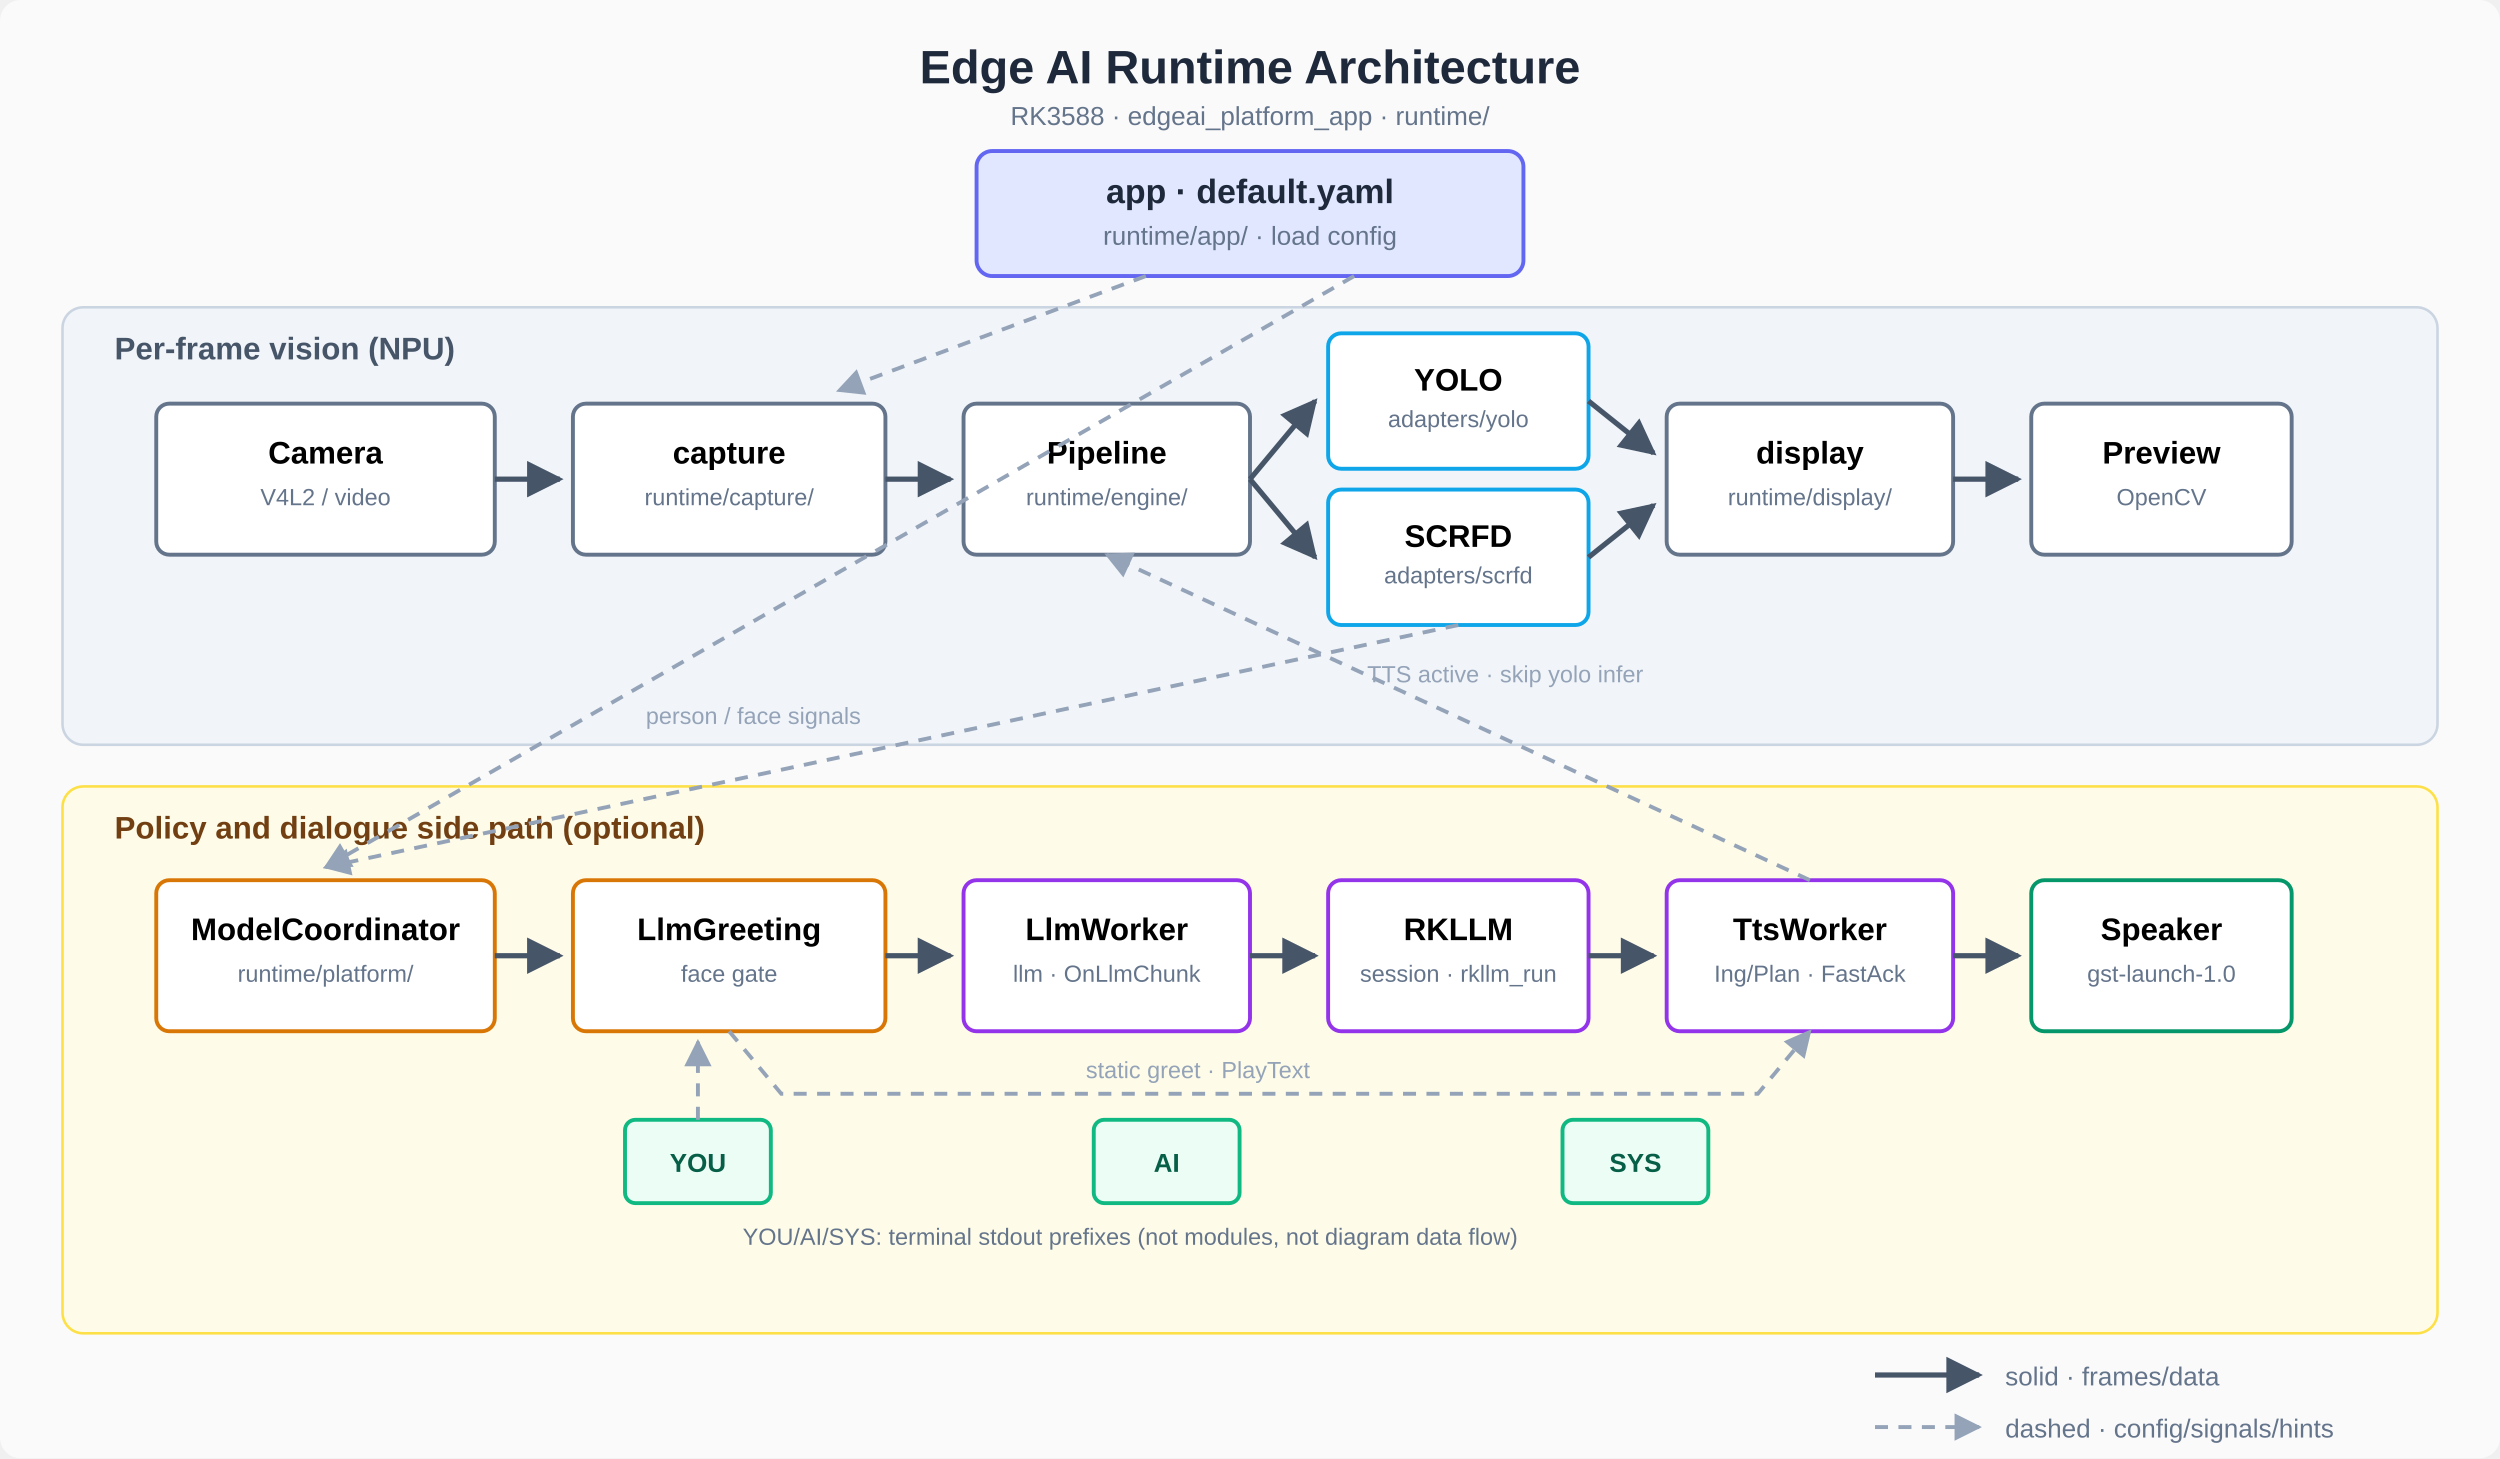
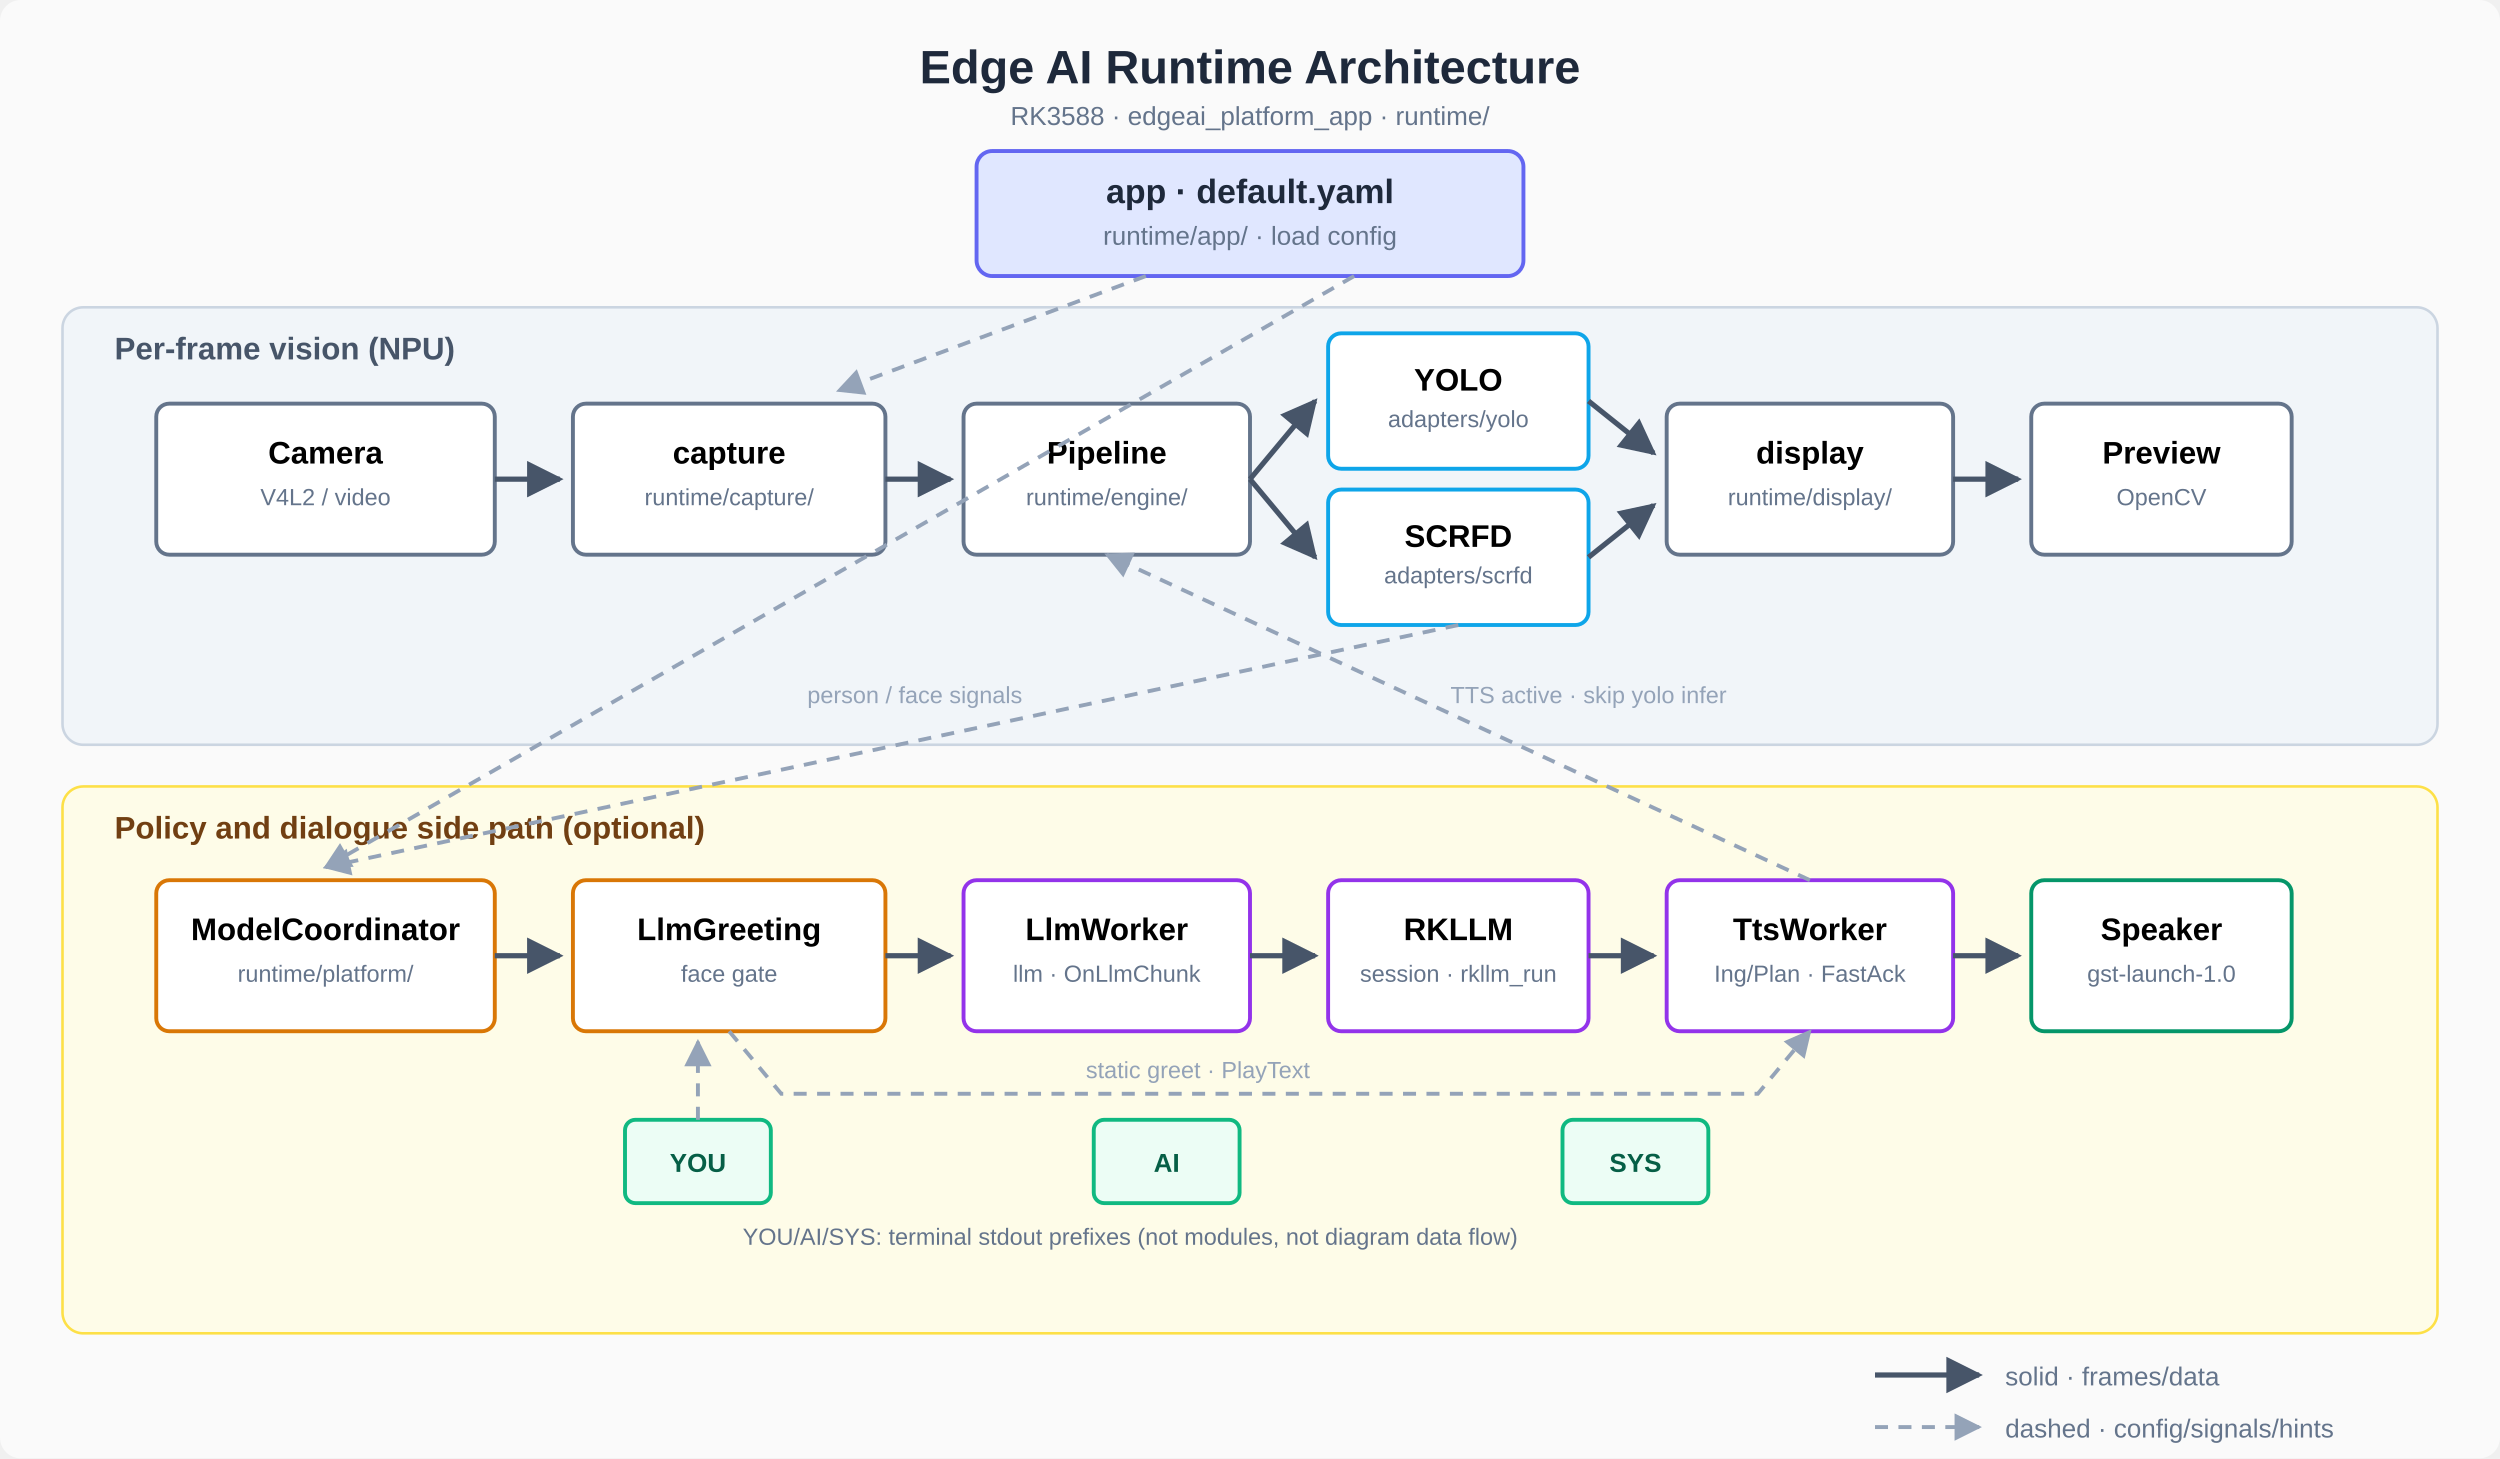
<svg xmlns="http://www.w3.org/2000/svg" viewBox="0 0 960 560" font-family="system-ui, Arial, sans-serif">
  <defs>
    <marker id="arr" viewBox="0 0 10 10" refX="9" refY="5" markerWidth="7" markerHeight="7" orient="auto">
      <path d="M0,0 L10,5 L0,10 Z" fill="#475569" />
    </marker>
    <marker id="arrDash" viewBox="0 0 10 10" refX="9" refY="5" markerWidth="7" markerHeight="7" orient="auto">
      <path d="M0,0 L10,5 L0,10 Z" fill="#94a3b8" />
    </marker>
  </defs>
  <rect width="960" height="560" fill="#fafafa" rx="8" />
  <text x="480" y="32" text-anchor="middle" font-size="18" font-weight="bold" fill="#1e293b">Edge AI Runtime Architecture</text>
  <text x="480" y="48" text-anchor="middle" font-size="10" fill="#64748b">RK3588 · edgeai_platform_app · runtime/</text>
  <rect x="375" y="58" width="210" height="48" rx="6" fill="#e0e7ff" stroke="#6366f1" stroke-width="1.5" />
  <text x="480" y="78" text-anchor="middle" font-size="13" font-weight="bold" fill="#1e293b">app · default.yaml</text>
  <text x="480" y="94" text-anchor="middle" font-size="10" fill="#64748b">runtime/app/ · load config</text>
  <rect x="24" y="118" width="912" height="168" rx="8" fill="#f1f5f9" stroke="#cbd5e1" stroke-width="1" />
  <text x="44" y="138" font-size="12" font-weight="bold" fill="#475569">Per-frame vision (NPU)</text>
  <rect x="60" y="155" width="130" height="58" rx="5" fill="#fff" stroke="#64748b" stroke-width="1.5" />
  <text x="125" y="178" text-anchor="middle" font-size="12" font-weight="bold">Camera</text>
  <text x="125" y="194" text-anchor="middle" font-size="9" fill="#64748b">V4L2 / video</text>
  <rect x="220" y="155" width="120" height="58" rx="5" fill="#fff" stroke="#64748b" stroke-width="1.5" />
  <text x="280" y="178" text-anchor="middle" font-size="12" font-weight="bold">capture</text>
  <text x="280" y="194" text-anchor="middle" font-size="9" fill="#64748b">runtime/capture/</text>
  <rect x="370" y="155" width="110" height="58" rx="5" fill="#fff" stroke="#64748b" stroke-width="1.5" />
  <text x="425" y="178" text-anchor="middle" font-size="12" font-weight="bold">Pipeline</text>
  <text x="425" y="194" text-anchor="middle" font-size="9" fill="#64748b">runtime/engine/</text>
  <rect x="510" y="128" width="100" height="52" rx="5" fill="#fff" stroke="#0ea5e9" stroke-width="1.5" />
  <text x="560" y="150" text-anchor="middle" font-size="12" font-weight="bold">YOLO</text>
  <text x="560" y="164" text-anchor="middle" font-size="9" fill="#64748b">adapters/yolo</text>
  <rect x="510" y="188" width="100" height="52" rx="5" fill="#fff" stroke="#0ea5e9" stroke-width="1.5" />
  <text x="560" y="210" text-anchor="middle" font-size="12" font-weight="bold">SCRFD</text>
  <text x="560" y="224" text-anchor="middle" font-size="9" fill="#64748b">adapters/scrfd</text>
  <rect x="640" y="155" width="110" height="58" rx="5" fill="#fff" stroke="#64748b" stroke-width="1.5" />
  <text x="695" y="178" text-anchor="middle" font-size="12" font-weight="bold">display</text>
  <text x="695" y="194" text-anchor="middle" font-size="9" fill="#64748b">runtime/display/</text>
  <rect x="780" y="155" width="100" height="58" rx="5" fill="#fff" stroke="#64748b" stroke-width="1.5" />
  <text x="830" y="178" text-anchor="middle" font-size="12" font-weight="bold">Preview</text>
  <text x="830" y="194" text-anchor="middle" font-size="9" fill="#64748b">OpenCV</text>
  <line x1="190" y1="184" x2="215" y2="184" stroke="#475569" stroke-width="2" marker-end="url(#arr)" />
  <line x1="340" y1="184" x2="365" y2="184" stroke="#475569" stroke-width="2" marker-end="url(#arr)" />
  <line x1="480" y1="184" x2="505" y2="154" stroke="#475569" stroke-width="2" marker-end="url(#arr)" />
  <line x1="480" y1="184" x2="505" y2="214" stroke="#475569" stroke-width="2" marker-end="url(#arr)" />
  <line x1="610" y1="154" x2="635" y2="174" stroke="#475569" stroke-width="2" marker-end="url(#arr)" />
  <line x1="610" y1="214" x2="635" y2="194" stroke="#475569" stroke-width="2" marker-end="url(#arr)" />
  <line x1="750" y1="184" x2="775" y2="184" stroke="#475569" stroke-width="2" marker-end="url(#arr)" />
  <rect x="24" y="302" width="912" height="210" rx="8" fill="#fefce8" stroke="#fde047" stroke-width="1" />
  <text x="44" y="322" font-size="12" font-weight="bold" fill="#713f12">Policy and dialogue side path (optional)</text>
  <rect x="60" y="338" width="130" height="58" rx="5" fill="#fff" stroke="#d97706" stroke-width="1.5" />
  <text x="125" y="361" text-anchor="middle" font-size="12" font-weight="bold">ModelCoordinator</text>
  <text x="125" y="377" text-anchor="middle" font-size="9" fill="#64748b">runtime/platform/</text>
  <rect x="220" y="338" width="120" height="58" rx="5" fill="#fff" stroke="#d97706" stroke-width="1.5" />
  <text x="280" y="361" text-anchor="middle" font-size="12" font-weight="bold">LlmGreeting</text>
  <text x="280" y="377" text-anchor="middle" font-size="9" fill="#64748b">face gate</text>
  <rect x="370" y="338" width="110" height="58" rx="5" fill="#fff" stroke="#9333ea" stroke-width="1.5" />
  <text x="425" y="361" text-anchor="middle" font-size="12" font-weight="bold">LlmWorker</text>
  <text x="425" y="377" text-anchor="middle" font-size="9" fill="#64748b">llm · OnLlmChunk</text>
  <rect x="510" y="338" width="100" height="58" rx="5" fill="#fff" stroke="#9333ea" stroke-width="1.5" />
  <text x="560" y="361" text-anchor="middle" font-size="12" font-weight="bold">RKLLM</text>
  <text x="560" y="377" text-anchor="middle" font-size="9" fill="#64748b">session · rkllm_run</text>
  <rect x="640" y="338" width="110" height="58" rx="5" fill="#fff" stroke="#9333ea" stroke-width="1.5" />
  <text x="695" y="361" text-anchor="middle" font-size="12" font-weight="bold">TtsWorker</text>
  <text x="695" y="377" text-anchor="middle" font-size="9" fill="#64748b">Ing/Plan · FastAck</text>
  <rect x="780" y="338" width="100" height="58" rx="5" fill="#fff" stroke="#059669" stroke-width="1.5" />
  <text x="830" y="361" text-anchor="middle" font-size="12" font-weight="bold">Speaker</text>
  <text x="830" y="377" text-anchor="middle" font-size="9" fill="#64748b">gst-launch-1.0</text>
  <rect x="240" y="430" width="56" height="32" rx="4" fill="#ecfdf5" stroke="#10b981" stroke-width="1.5" />
  <text x="268" y="450" text-anchor="middle" font-size="10" font-weight="bold" fill="#065f46">YOU</text>
  <rect x="420" y="430" width="56" height="32" rx="4" fill="#ecfdf5" stroke="#10b981" stroke-width="1.5" />
  <text x="448" y="450" text-anchor="middle" font-size="10" font-weight="bold" fill="#065f46">AI</text>
  <rect x="600" y="430" width="56" height="32" rx="4" fill="#ecfdf5" stroke="#10b981" stroke-width="1.5" />
  <text x="628" y="450" text-anchor="middle" font-size="10" font-weight="bold" fill="#065f46">SYS</text>
  <text x="434" y="478" text-anchor="middle" font-size="9" fill="#64748b">YOU/AI/SYS: terminal stdout prefixes (not modules, not diagram data flow)</text>
  <line x1="190" y1="367" x2="215" y2="367" stroke="#475569" stroke-width="2" marker-end="url(#arr)" />
  <line x1="340" y1="367" x2="365" y2="367" stroke="#475569" stroke-width="2" marker-end="url(#arr)" />
  <line x1="480" y1="367" x2="505" y2="367" stroke="#475569" stroke-width="2" marker-end="url(#arr)" />
  <line x1="610" y1="367" x2="635" y2="367" stroke="#475569" stroke-width="2" marker-end="url(#arr)" />
  <line x1="750" y1="367" x2="775" y2="367" stroke="#475569" stroke-width="2" marker-end="url(#arr)" />
  <line x1="268" y1="430" x2="268" y2="400" stroke="#94a3b8" stroke-width="1.5" stroke-dasharray="5,4" marker-end="url(#arrDash)" />
  <line x1="440" y1="106" x2="322" y2="150" stroke="#94a3b8" stroke-width="1.5" stroke-dasharray="5,4" marker-end="url(#arrDash)" />
  <line x1="520" y1="106" x2="125" y2="333" stroke="#94a3b8" stroke-width="1.5" stroke-dasharray="5,4" marker-end="url(#arrDash)" />
  <line x1="560" y1="240" x2="125" y2="333" stroke="#94a3b8" stroke-width="1.5" stroke-dasharray="5,4" marker-end="url(#arrDash)" />
-   <text x="248" y="278" font-size="9" fill="#94a3b8">person / face signals</text>
+   <text x="310" y="270" font-size="9" fill="#94a3b8">person / face signals</text>
  <line x1="695" y1="338" x2="425" y2="213" stroke="#94a3b8" stroke-width="1.5" stroke-dasharray="5,4" marker-end="url(#arrDash)" />
-   <text x="578" y="262" text-anchor="middle" font-size="9" fill="#94a3b8">TTS active · skip yolo infer</text>
+   <text x="610" y="270" text-anchor="middle" font-size="9" fill="#94a3b8">TTS active · skip yolo infer</text>
  <polyline points="280,396 300,420 675,420 695,396" fill="none" stroke="#94a3b8" stroke-width="1.5" stroke-dasharray="5,4" marker-end="url(#arrDash)" />
  <text x="460" y="414" text-anchor="middle" font-size="9" fill="#94a3b8">static greet · PlayText</text>
  <line x1="720" y1="528" x2="760" y2="528" stroke="#475569" stroke-width="2" marker-end="url(#arr)" />
  <text x="770" y="532" font-size="10" fill="#64748b">solid · frames/data</text>
  <line x1="720" y1="548" x2="760" y2="548" stroke="#94a3b8" stroke-width="1.5" stroke-dasharray="5,4" marker-end="url(#arrDash)" />
  <text x="770" y="552" font-size="10" fill="#64748b">dashed · config/signals/hints</text>
</svg>
